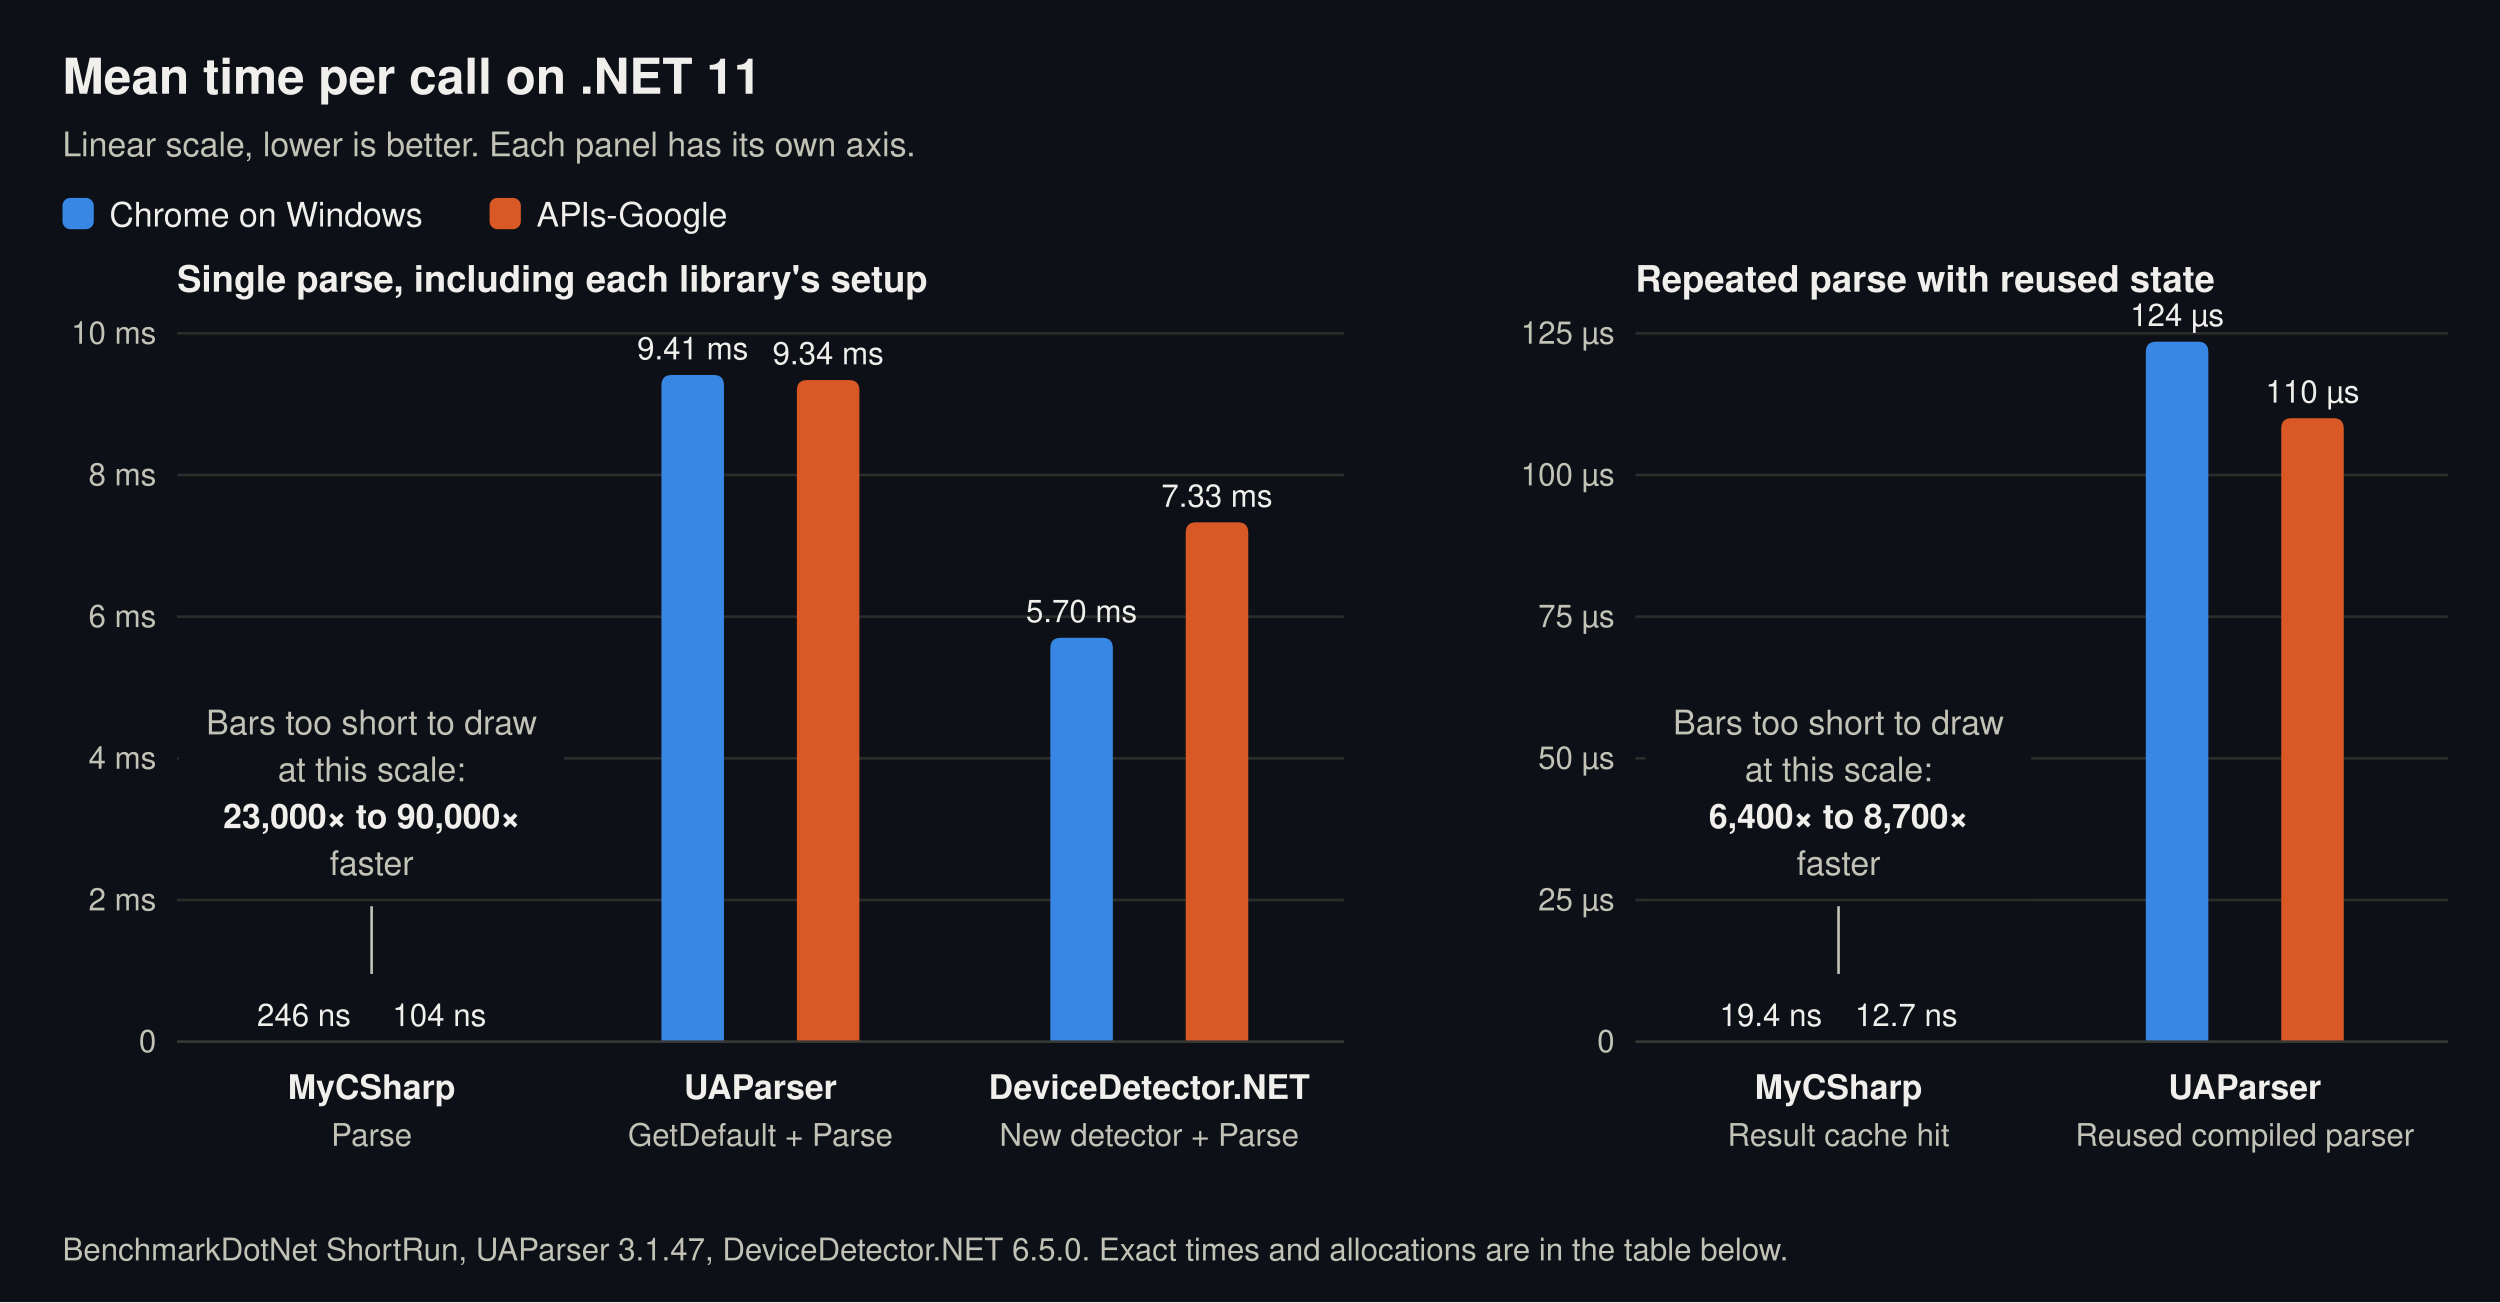
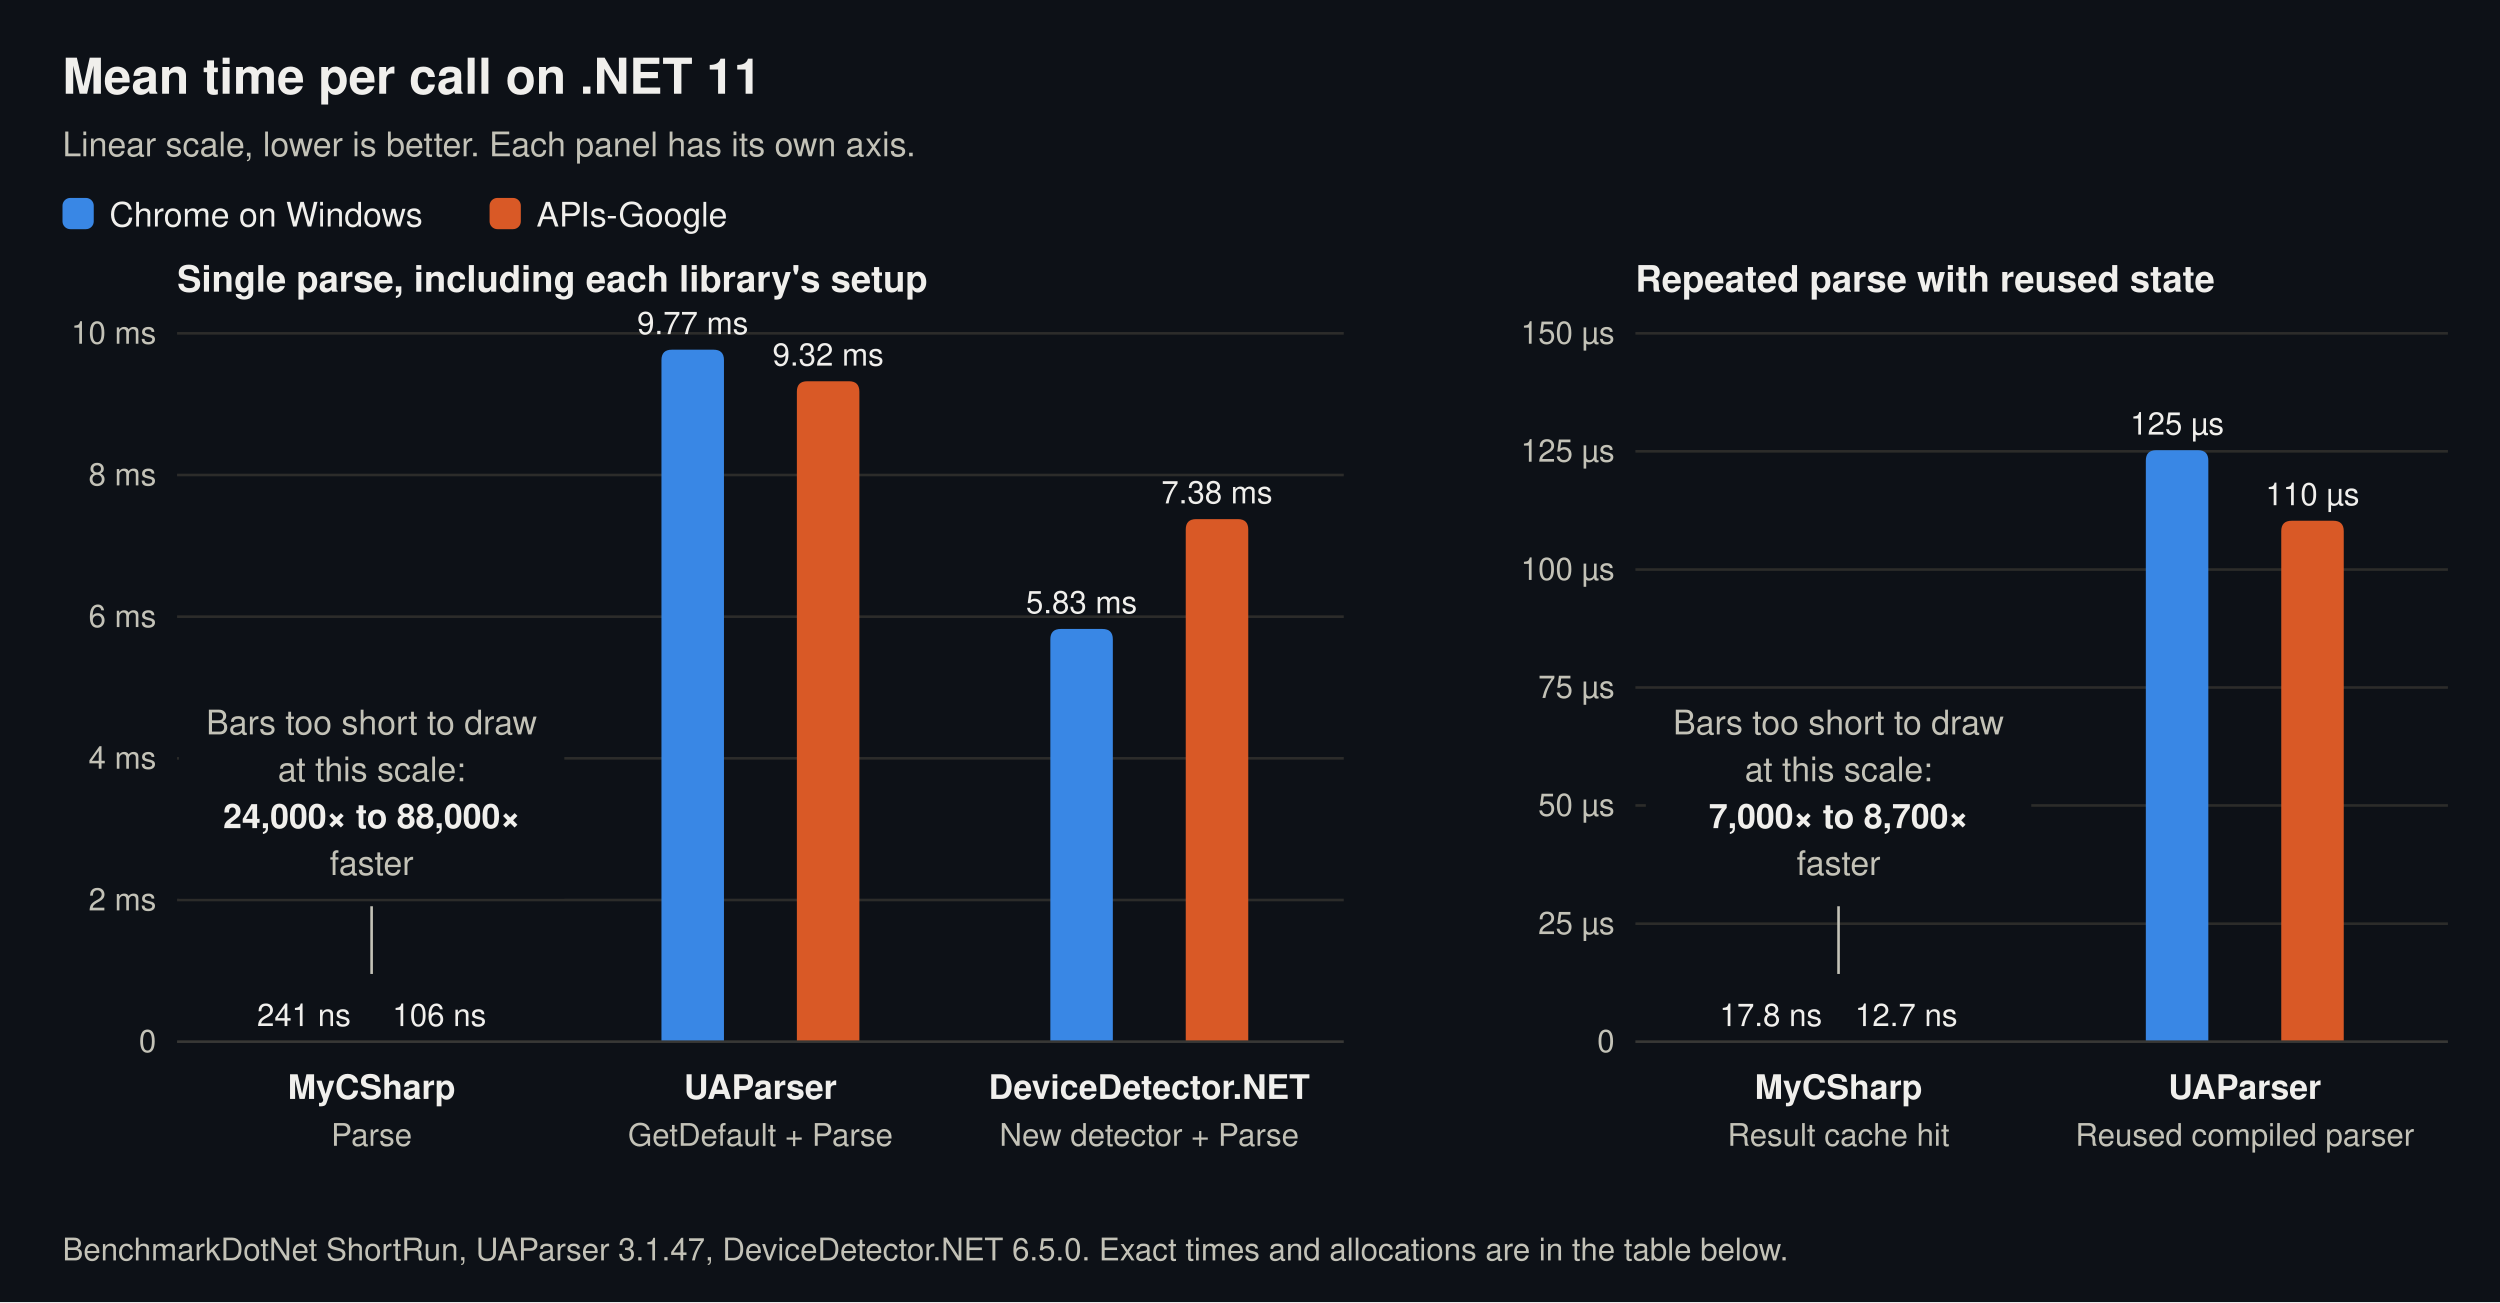
<svg xmlns="http://www.w3.org/2000/svg" width="960" height="500" viewBox="0 0 960 500" role="img" aria-labelledby="t d" font-family="system-ui, -apple-system, 'Segoe UI', Helvetica, Arial, sans-serif">
  <rect width="960" height="500" fill="#0d1117" />
  <text x="24.0" y="36.0" font-size="19" font-weight="600" fill="#f0efec" text-anchor="start">Mean time per call on .NET 11</text>
  <text x="24.0" y="60.0" font-size="13" font-weight="400" fill="#c3c2b7" text-anchor="start">Linear scale, lower is better. Each panel has its own axis.</text>
  <rect x="24" y="76" width="12" height="12" rx="3" fill="#3987e5" />
  <text x="42.0" y="87.0" font-size="13" font-weight="400" fill="#f0efec" text-anchor="start">Chrome on Windows</text>
  <rect x="188.0" y="76" width="12" height="12" rx="3" fill="#d95926" />
  <text x="206.0" y="87.0" font-size="13" font-weight="400" fill="#f0efec" text-anchor="start">APIs-Google</text>
  <text x="68.0" y="112.0" font-size="14" font-weight="600" fill="#f0efec" text-anchor="start">Single parse, including each library's setup</text>
  <text x="60.0" y="404.0" font-size="12" font-weight="400" fill="#c3c2b7" text-anchor="end" style="font-variant-numeric: tabular-nums">0</text>
  <line x1="68" y1="345.6" x2="516" y2="345.6" stroke="#2c2c2a" stroke-width="1" />
  <text x="60.0" y="349.6" font-size="12" font-weight="400" fill="#c3c2b7" text-anchor="end" style="font-variant-numeric: tabular-nums">2 ms</text>
  <line x1="68" y1="291.2" x2="516" y2="291.2" stroke="#2c2c2a" stroke-width="1" />
  <text x="60.0" y="295.2" font-size="12" font-weight="400" fill="#c3c2b7" text-anchor="end" style="font-variant-numeric: tabular-nums">4 ms</text>
  <line x1="68" y1="236.8" x2="516" y2="236.8" stroke="#2c2c2a" stroke-width="1" />
  <text x="60.0" y="240.8" font-size="12" font-weight="400" fill="#c3c2b7" text-anchor="end" style="font-variant-numeric: tabular-nums">6 ms</text>
  <line x1="68" y1="182.4" x2="516" y2="182.4" stroke="#2c2c2a" stroke-width="1" />
  <text x="60.0" y="186.4" font-size="12" font-weight="400" fill="#c3c2b7" text-anchor="end" style="font-variant-numeric: tabular-nums">8 ms</text>
  <line x1="68" y1="128.0" x2="516" y2="128.0" stroke="#2c2c2a" stroke-width="1" />
  <text x="60.0" y="132.0" font-size="12" font-weight="400" fill="#c3c2b7" text-anchor="end" style="font-variant-numeric: tabular-nums">10 ms</text>
  <path d="M104.67,400.00 V400.00 Q104.67,399.99 104.67,399.99 H128.66 Q128.67,399.99 128.67,400.00 V400.00 Z" fill="#3987e5" />
-   <text x="116.7" y="394.0" font-size="12" font-weight="400" fill="#f0efec" text-anchor="middle" style="font-variant-numeric: tabular-nums">246 ns</text>
+   <text x="116.7" y="394.0" font-size="12" font-weight="400" fill="#f0efec" text-anchor="middle" style="font-variant-numeric: tabular-nums">241 ns</text>
  <path d="M156.67,400.00 V400.00 Q156.67,400.00 156.67,400.00 H180.66 Q180.67,400.00 180.67,400.00 V400.00 Z" fill="#d95926" />
-   <text x="168.7" y="394.0" font-size="12" font-weight="400" fill="#f0efec" text-anchor="middle" style="font-variant-numeric: tabular-nums">104 ns</text>
+   <text x="168.7" y="394.0" font-size="12" font-weight="400" fill="#f0efec" text-anchor="middle" style="font-variant-numeric: tabular-nums">106 ns</text>
  <text x="142.7" y="422.0" font-size="13" font-weight="600" fill="#f0efec" text-anchor="middle">MyCSharp</text>
  <text x="142.7" y="440.0" font-size="12" font-weight="400" fill="#c3c2b7" text-anchor="middle">Parse</text>
  <rect x="68.7" y="265.0" width="148.0" height="80" fill="#0d1117" />
  <text x="142.7" y="282.0" font-size="13" font-weight="400" fill="#c3c2b7" text-anchor="middle">Bars too short to draw</text>
  <text x="142.7" y="300.0" font-size="13" font-weight="400" fill="#c3c2b7" text-anchor="middle">at this scale:</text>
-   <text x="142.7" y="318.0" font-size="13" font-weight="600" fill="#f0efec" text-anchor="middle">23,000× to 90,000×</text>
+   <text x="142.7" y="318.0" font-size="13" font-weight="600" fill="#f0efec" text-anchor="middle">24,000× to 88,000×</text>
  <text x="142.7" y="336.0" font-size="13" font-weight="400" fill="#c3c2b7" text-anchor="middle">faster</text>
  <line x1="142.7" y1="348.0" x2="142.7" y2="374.0" stroke="#c3c2b7" stroke-width="1" />
-   <path d="M254.00,400.00 V148.00 Q254.00,144.00 258.00,144.00 H274.00 Q278.00,144.00 278.00,148.00 V400.00 Z" fill="#3987e5" />
-   <text x="266.0" y="138.0" font-size="12" font-weight="400" fill="#f0efec" text-anchor="middle" style="font-variant-numeric: tabular-nums">9.41 ms</text>
-   <path d="M306.00,400.00 V149.94 Q306.00,145.94 310.00,145.94 H326.00 Q330.00,145.94 330.00,149.94 V400.00 Z" fill="#d95926" />
-   <text x="318.0" y="139.9" font-size="12" font-weight="400" fill="#f0efec" text-anchor="middle" style="font-variant-numeric: tabular-nums">9.34 ms</text>
+   <path d="M254.00,400.00 V138.28 Q254.00,134.28 258.00,134.28 H274.00 Q278.00,134.28 278.00,138.28 V400.00 Z" fill="#3987e5" />
+   <text x="266.0" y="128.3" font-size="12" font-weight="400" fill="#f0efec" text-anchor="middle" style="font-variant-numeric: tabular-nums">9.77 ms</text>
+   <path d="M306.00,400.00 V150.40 Q306.00,146.40 310.00,146.40 H326.00 Q330.00,146.40 330.00,150.40 V400.00 Z" fill="#d95926" />
+   <text x="318.0" y="140.4" font-size="12" font-weight="400" fill="#f0efec" text-anchor="middle" style="font-variant-numeric: tabular-nums">9.32 ms</text>
  <text x="292.0" y="422.0" font-size="13" font-weight="600" fill="#f0efec" text-anchor="middle">UAParser</text>
  <text x="292.0" y="440.0" font-size="12" font-weight="400" fill="#c3c2b7" text-anchor="middle">GetDefault + Parse</text>
-   <path d="M403.33,400.00 V248.92 Q403.33,244.92 407.33,244.92 H423.33 Q427.33,244.92 427.33,248.92 V400.00 Z" fill="#3987e5" />
-   <text x="415.3" y="238.9" font-size="12" font-weight="400" fill="#f0efec" text-anchor="middle" style="font-variant-numeric: tabular-nums">5.70 ms</text>
-   <path d="M455.33,400.00 V204.57 Q455.33,200.57 459.33,200.57 H475.33 Q479.33,200.57 479.33,204.57 V400.00 Z" fill="#d95926" />
-   <text x="467.3" y="194.6" font-size="12" font-weight="400" fill="#f0efec" text-anchor="middle" style="font-variant-numeric: tabular-nums">7.33 ms</text>
+   <path d="M403.33,400.00 V245.52 Q403.33,241.52 407.33,241.52 H423.33 Q427.33,241.52 427.33,245.52 V400.00 Z" fill="#3987e5" />
+   <text x="415.3" y="235.5" font-size="12" font-weight="400" fill="#f0efec" text-anchor="middle" style="font-variant-numeric: tabular-nums">5.83 ms</text>
+   <path d="M455.33,400.00 V203.34 Q455.33,199.34 459.33,199.34 H475.33 Q479.33,199.34 479.33,203.34 V400.00 Z" fill="#d95926" />
+   <text x="467.3" y="193.3" font-size="12" font-weight="400" fill="#f0efec" text-anchor="middle" style="font-variant-numeric: tabular-nums">7.38 ms</text>
  <text x="441.3" y="422.0" font-size="13" font-weight="600" fill="#f0efec" text-anchor="middle">DeviceDetector.NET</text>
  <text x="441.3" y="440.0" font-size="12" font-weight="400" fill="#c3c2b7" text-anchor="middle">New detector + Parse</text>
  <line x1="68" y1="400" x2="516" y2="400" stroke="#383835" stroke-width="1" />
  <text x="628.0" y="112.0" font-size="14" font-weight="600" fill="#f0efec" text-anchor="start">Repeated parse with reused state</text>
  <text x="620.0" y="404.0" font-size="12" font-weight="400" fill="#c3c2b7" text-anchor="end" style="font-variant-numeric: tabular-nums">0</text>
-   <line x1="628" y1="345.6" x2="940" y2="345.6" stroke="#2c2c2a" stroke-width="1" />
-   <text x="620.0" y="349.6" font-size="12" font-weight="400" fill="#c3c2b7" text-anchor="end" style="font-variant-numeric: tabular-nums">25 µs</text>
-   <line x1="628" y1="291.2" x2="940" y2="291.2" stroke="#2c2c2a" stroke-width="1" />
-   <text x="620.0" y="295.2" font-size="12" font-weight="400" fill="#c3c2b7" text-anchor="end" style="font-variant-numeric: tabular-nums">50 µs</text>
-   <line x1="628" y1="236.8" x2="940" y2="236.8" stroke="#2c2c2a" stroke-width="1" />
-   <text x="620.0" y="240.8" font-size="12" font-weight="400" fill="#c3c2b7" text-anchor="end" style="font-variant-numeric: tabular-nums">75 µs</text>
-   <line x1="628" y1="182.4" x2="940" y2="182.4" stroke="#2c2c2a" stroke-width="1" />
-   <text x="620.0" y="186.4" font-size="12" font-weight="400" fill="#c3c2b7" text-anchor="end" style="font-variant-numeric: tabular-nums">100 µs</text>
+   <line x1="628" y1="354.7" x2="940" y2="354.7" stroke="#2c2c2a" stroke-width="1" />
+   <text x="620.0" y="358.7" font-size="12" font-weight="400" fill="#c3c2b7" text-anchor="end" style="font-variant-numeric: tabular-nums">25 µs</text>
+   <line x1="628" y1="309.3" x2="940" y2="309.3" stroke="#2c2c2a" stroke-width="1" />
+   <text x="620.0" y="313.3" font-size="12" font-weight="400" fill="#c3c2b7" text-anchor="end" style="font-variant-numeric: tabular-nums">50 µs</text>
+   <line x1="628" y1="264.0" x2="940" y2="264.0" stroke="#2c2c2a" stroke-width="1" />
+   <text x="620.0" y="268.0" font-size="12" font-weight="400" fill="#c3c2b7" text-anchor="end" style="font-variant-numeric: tabular-nums">75 µs</text>
+   <line x1="628" y1="218.7" x2="940" y2="218.7" stroke="#2c2c2a" stroke-width="1" />
+   <text x="620.0" y="222.7" font-size="12" font-weight="400" fill="#c3c2b7" text-anchor="end" style="font-variant-numeric: tabular-nums">100 µs</text>
+   <line x1="628" y1="173.3" x2="940" y2="173.3" stroke="#2c2c2a" stroke-width="1" />
+   <text x="620.0" y="177.3" font-size="12" font-weight="400" fill="#c3c2b7" text-anchor="end" style="font-variant-numeric: tabular-nums">125 µs</text>
  <line x1="628" y1="128.0" x2="940" y2="128.0" stroke="#2c2c2a" stroke-width="1" />
-   <text x="620.0" y="132.0" font-size="12" font-weight="400" fill="#c3c2b7" text-anchor="end" style="font-variant-numeric: tabular-nums">125 µs</text>
-   <path d="M668.00,400.00 V400.00 Q668.00,399.96 668.04,399.96 H691.96 Q692.00,399.96 692.00,400.00 V400.00 Z" fill="#3987e5" />
-   <text x="680.0" y="394.0" font-size="12" font-weight="400" fill="#f0efec" text-anchor="middle" style="font-variant-numeric: tabular-nums">19.4 ns</text>
-   <path d="M720.00,400.00 V400.00 Q720.00,399.97 720.03,399.97 H743.97 Q744.00,399.97 744.00,400.00 V400.00 Z" fill="#d95926" />
+   <text x="620.0" y="132.0" font-size="12" font-weight="400" fill="#c3c2b7" text-anchor="end" style="font-variant-numeric: tabular-nums">150 µs</text>
+   <path d="M668.00,400.00 V400.00 Q668.00,399.97 668.03,399.97 H691.97 Q692.00,399.97 692.00,400.00 V400.00 Z" fill="#3987e5" />
+   <text x="680.0" y="394.0" font-size="12" font-weight="400" fill="#f0efec" text-anchor="middle" style="font-variant-numeric: tabular-nums">17.8 ns</text>
+   <path d="M720.00,400.00 V400.00 Q720.00,399.98 720.02,399.98 H743.98 Q744.00,399.98 744.00,400.00 V400.00 Z" fill="#d95926" />
  <text x="732.0" y="394.0" font-size="12" font-weight="400" fill="#f0efec" text-anchor="middle" style="font-variant-numeric: tabular-nums">12.7 ns</text>
  <text x="706.0" y="422.0" font-size="13" font-weight="600" fill="#f0efec" text-anchor="middle">MyCSharp</text>
  <text x="706.0" y="440.0" font-size="12" font-weight="400" fill="#c3c2b7" text-anchor="middle">Result cache hit</text>
  <rect x="632.0" y="265.0" width="148.0" height="80" fill="#0d1117" />
  <text x="706.0" y="282.0" font-size="13" font-weight="400" fill="#c3c2b7" text-anchor="middle">Bars too short to draw</text>
  <text x="706.0" y="300.0" font-size="13" font-weight="400" fill="#c3c2b7" text-anchor="middle">at this scale:</text>
-   <text x="706.0" y="318.0" font-size="13" font-weight="600" fill="#f0efec" text-anchor="middle">6,400× to 8,700×</text>
+   <text x="706.0" y="318.0" font-size="13" font-weight="600" fill="#f0efec" text-anchor="middle">7,000× to 8,700×</text>
  <text x="706.0" y="336.0" font-size="13" font-weight="400" fill="#c3c2b7" text-anchor="middle">faster</text>
  <line x1="706.0" y1="348.0" x2="706.0" y2="374.0" stroke="#c3c2b7" stroke-width="1" />
-   <path d="M824.00,400.00 V135.21 Q824.00,131.21 828.00,131.21 H844.00 Q848.00,131.21 848.00,135.21 V400.00 Z" fill="#3987e5" />
-   <text x="836.0" y="125.2" font-size="12" font-weight="400" fill="#f0efec" text-anchor="middle" style="font-variant-numeric: tabular-nums">124 µs</text>
-   <path d="M876.00,400.00 V164.58 Q876.00,160.58 880.00,160.58 H896.00 Q900.00,160.58 900.00,164.58 V400.00 Z" fill="#d95926" />
-   <text x="888.0" y="154.6" font-size="12" font-weight="400" fill="#f0efec" text-anchor="middle" style="font-variant-numeric: tabular-nums">110 µs</text>
+   <path d="M824.00,400.00 V176.87 Q824.00,172.87 828.00,172.87 H844.00 Q848.00,172.87 848.00,176.87 V400.00 Z" fill="#3987e5" />
+   <text x="836.0" y="166.9" font-size="12" font-weight="400" fill="#f0efec" text-anchor="middle" style="font-variant-numeric: tabular-nums">125 µs</text>
+   <path d="M876.00,400.00 V203.97 Q876.00,199.97 880.00,199.97 H896.00 Q900.00,199.97 900.00,203.97 V400.00 Z" fill="#d95926" />
+   <text x="888.0" y="194.0" font-size="12" font-weight="400" fill="#f0efec" text-anchor="middle" style="font-variant-numeric: tabular-nums">110 µs</text>
  <text x="862.0" y="422.0" font-size="13" font-weight="600" fill="#f0efec" text-anchor="middle">UAParser</text>
  <text x="862.0" y="440.0" font-size="12" font-weight="400" fill="#c3c2b7" text-anchor="middle">Reused compiled parser</text>
  <line x1="628" y1="400" x2="940" y2="400" stroke="#383835" stroke-width="1" />
  <text x="24.0" y="484.0" font-size="12" font-weight="400" fill="#c3c2b7" text-anchor="start">BenchmarkDotNet ShortRun, UAParser 3.1.47, DeviceDetector.NET 6.5.0. Exact times and allocations are in the table below.</text>
</svg>
